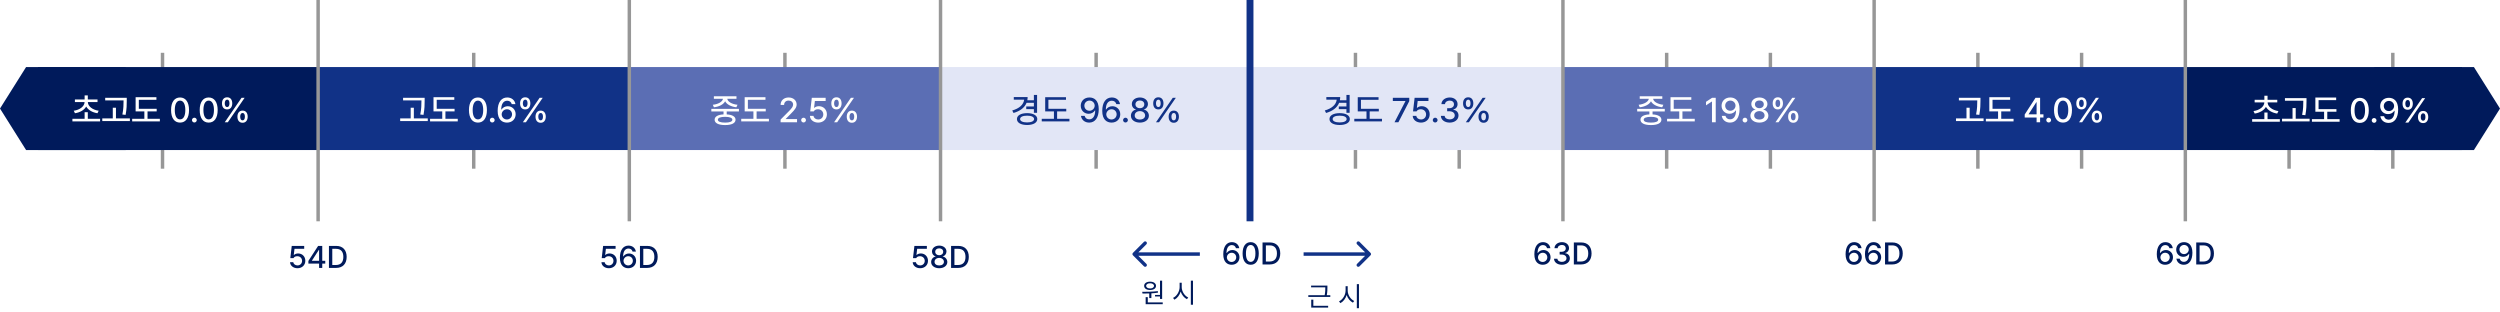
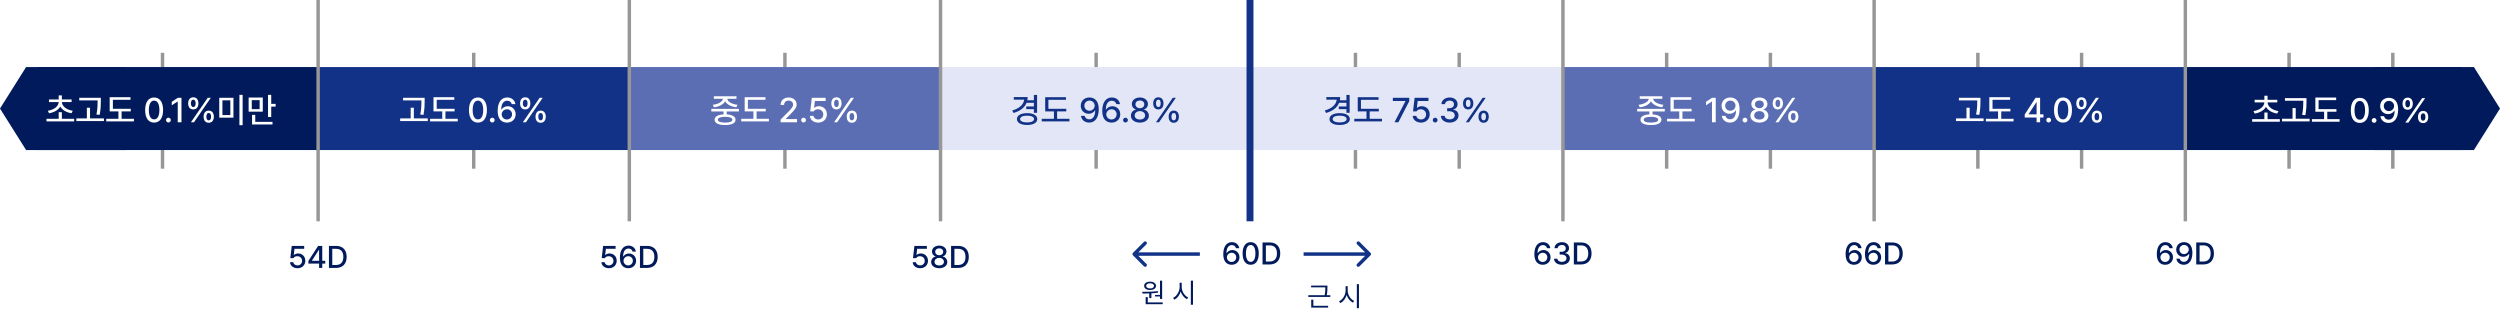
<svg xmlns="http://www.w3.org/2000/svg" width="593" height="74" viewBox="0 0 593 74" fill="none">
  <rect width="593" height="74" fill="#727272" />
-   <path d="M-340 -913C-340 -914.105 -339.105 -915 -338 -915H2975C2976.1 -915 2977 -914.105 2977 -913V1057C2977 1058.1 2976.1 1059 2975 1059H-338C-339.105 1059 -340 1058.1 -340 1057V-913Z" fill="white" />
+   <path d="M-340 -829C-340 -830.105 -339.105 -831 -338 -831H2975C2976.1 -831 2977 -830.105 2977 -829V1141C2977 1142.1 2976.1 1143 2975 1143H-338C-339.105 1143 -340 1142.1 -340 1141V-829Z" fill="white" />
+   <path d="M-338 -830H2975V-832H-338V-830ZM2976 -829V1141H2978V-829H2976ZM2975 1142H-338V1144H2975V1142ZM-339 1141V-829H-341V1141H-339ZM-338 1142C-338.552 1142 -339 1141.55 -339 1141H-341C-341 1142.66 -339.657 1144 -338 1144V1142ZM2976 1141C2976 1141.55 2975.55 1142 2975 1142V1144C2976.66 1144 2978 1142.66 2978 1141H2976ZM2975 -830C2975.55 -830 2976 -829.552 2976 -829H2978C2978 -830.657 2976.66 -832 2975 -832V-830ZM-338 -832C-339.657 -832 -341 -830.657 -341 -829H-339C-339 -829.552 -338.552 -830 -338 -830V-832Z" fill="black" fill-opacity="0.1" />
  <path fill-rule="evenodd" clip-rule="evenodd" d="M111.957 40.013V12.523H112.777V40.013H111.957Z" fill="#979797" />
  <path d="M6.188 15.904H29.816V35.589H6.188L0 25.746L6.188 15.904Z" fill="#001A5B" />
  <path d="M292.134 62.802C293.255 62.809 294.002 62.034 294.002 61.021C294.002 60.023 293.252 59.309 292.322 59.305C291.756 59.309 291.266 59.569 290.981 60.012H290.924C290.924 58.833 291.392 58.134 292.199 58.13C292.726 58.134 293.061 58.44 293.165 58.866H293.951C293.829 58.037 293.162 57.438 292.199 57.438C290.948 57.438 290.162 58.476 290.159 60.293C290.159 62.221 291.169 62.794 292.134 62.802ZM291.017 61.043C291.024 60.462 291.511 59.951 292.149 59.954C292.776 59.951 293.23 60.437 293.23 61.035C293.23 61.645 292.758 62.135 292.127 62.138C291.485 62.135 291.02 61.623 291.017 61.043Z" fill="#001A5B" />
  <path d="M296.662 62.802C297.869 62.802 298.575 61.828 298.579 60.12C298.575 58.422 297.858 57.438 296.662 57.438C295.461 57.438 294.744 58.422 294.744 60.12C294.744 61.828 295.454 62.802 296.662 62.802ZM295.537 60.12C295.537 58.822 295.959 58.112 296.662 58.109C297.36 58.112 297.786 58.822 297.786 60.12C297.786 61.421 297.364 62.117 296.662 62.117C295.955 62.117 295.533 61.421 295.537 60.12Z" fill="#001A5B" />
  <path d="M301.167 62.73C302.756 62.73 303.672 61.742 303.676 60.113C303.672 58.487 302.756 57.511 301.217 57.511H299.473V62.73H301.167ZM300.265 62.038V58.203H301.167C302.306 58.203 302.89 58.884 302.89 60.113C302.89 61.346 302.306 62.034 301.123 62.038H300.265Z" fill="#001A5B" />
  <path d="M275.659 66.581H275.153V69.951H273.973V70.316H275.153V70.906H275.659V66.581ZM270.93 69.221L271 69.631C271.478 69.631 272.025 69.631 272.602 69.608V70.707H273.108V69.583C273.631 69.551 274.166 69.499 274.672 69.419L274.64 69.054C273.419 69.205 271.99 69.214 270.93 69.221ZM271.391 67.805C271.388 68.413 271.958 68.791 272.801 68.791C273.637 68.791 274.207 68.413 274.21 67.805C274.207 67.205 273.637 66.811 272.801 66.811C271.958 66.811 271.388 67.205 271.391 67.805ZM271.75 72.149H275.8V71.726H272.256V70.483H271.75V72.149ZM271.872 67.805C271.866 67.439 272.244 67.189 272.801 67.196C273.343 67.189 273.727 67.439 273.73 67.805C273.727 68.176 273.343 68.416 272.801 68.42C272.244 68.416 271.866 68.176 271.872 67.805Z" fill="#001A5B" />
  <path d="M280.304 68.106V67.068H279.805V68.106C279.798 69.185 279.096 70.275 278.247 70.662L278.568 71.085C279.234 70.749 279.795 70.028 280.057 69.169C280.33 69.98 280.891 70.656 281.541 70.97L281.849 70.573C281.009 70.191 280.301 69.147 280.304 68.106ZM282.47 72.284H282.977V66.574H282.47V72.284Z" fill="#001A5B" />
  <path d="M314.862 67.74H310.991V68.151H314.361V68.183C314.365 68.666 314.365 69.227 314.211 70.015H310.331V70.438H315.547V70.015H314.711C314.862 69.24 314.862 68.663 314.862 68.183V67.74ZM311.023 72.963H315.035V72.54H311.523V71.079H311.023V72.963Z" fill="#001A5B" />
  <path d="M319.674 68.926V67.888H319.174V68.926C319.168 70.006 318.466 71.095 317.617 71.483L317.937 71.906C318.603 71.569 319.164 70.848 319.427 69.99C319.699 70.8 320.26 71.476 320.911 71.79L321.218 71.393C320.378 71.012 319.67 69.967 319.674 68.926ZM321.84 73.104H322.346V67.394H321.84V73.104Z" fill="#001A5B" />
  <path d="M70.563 63.622C71.652 63.622 72.423 62.883 72.423 61.856C72.423 60.85 71.698 60.122 70.714 60.118C70.318 60.122 69.95 60.263 69.734 60.472H69.684L69.857 59.008H72.156V58.331H69.201L68.862 61.236H69.612C69.788 60.915 70.109 60.775 70.527 60.775C71.183 60.782 71.652 61.243 71.652 61.877C71.652 62.497 71.197 62.955 70.563 62.959C70.037 62.955 69.612 62.631 69.568 62.187H68.797C68.833 63.02 69.575 63.622 70.563 63.622Z" fill="#001A5B" />
  <path d="M73.151 62.533H75.689V63.55H76.438V62.533H77.152V61.863H76.438V58.331H75.458L73.151 61.892V62.533ZM73.987 61.863V61.82L75.631 59.275H75.689V61.863H73.987Z" fill="#001A5B" />
  <path d="M79.718 63.55C81.308 63.55 82.224 62.562 82.227 60.933C82.224 59.307 81.308 58.331 79.769 58.331H78.024V63.55H79.718ZM78.817 62.858V59.023H79.718C80.857 59.023 81.441 59.704 81.441 60.933C81.441 62.166 80.857 62.854 79.675 62.858H78.817Z" fill="#001A5B" />
  <path d="M144.424 63.622C145.512 63.622 146.284 62.883 146.284 61.856C146.284 60.85 145.559 60.122 144.576 60.118C144.179 60.122 143.811 60.263 143.595 60.472H143.545L143.718 59.008H146.017V58.331H143.062L142.723 61.236H143.472C143.649 60.915 143.969 60.775 144.388 60.775C145.044 60.782 145.512 61.243 145.512 61.877C145.512 62.497 145.058 62.955 144.424 62.959C143.897 62.955 143.472 62.631 143.429 62.187H142.658C142.694 63.02 143.436 63.622 144.424 63.622Z" fill="#001A5B" />
  <path d="M149.016 63.622C150.137 63.629 150.883 62.854 150.883 61.841C150.883 60.843 150.133 60.129 149.203 60.126C148.637 60.129 148.148 60.389 147.862 60.832H147.805C147.805 59.654 148.273 58.954 149.081 58.95C149.607 58.954 149.942 59.261 150.046 59.686H150.832C150.71 58.857 150.043 58.258 149.081 58.258C147.83 58.258 147.044 59.297 147.04 61.113C147.04 63.041 148.05 63.615 149.016 63.622ZM147.898 61.863C147.906 61.283 148.392 60.771 149.03 60.774C149.658 60.771 150.112 61.257 150.112 61.856C150.112 62.465 149.639 62.955 149.009 62.959C148.367 62.955 147.902 62.443 147.898 61.863Z" fill="#001A5B" />
  <path d="M153.493 63.55C155.082 63.55 155.997 62.562 156.001 60.933C155.997 59.307 155.082 58.331 153.543 58.331H151.798V63.55H153.493ZM152.591 62.858V59.023H153.493C154.631 59.023 155.215 59.704 155.215 60.933C155.215 62.166 154.631 62.854 153.449 62.858H152.591Z" fill="#001A5B" />
  <path d="M218.259 63.622C219.348 63.622 220.119 62.883 220.119 61.856C220.119 60.85 219.394 60.122 218.411 60.118C218.014 60.122 217.647 60.263 217.43 60.472H217.38L217.553 59.008H219.852V58.331H216.897L216.558 61.236H217.308C217.484 60.915 217.805 60.775 218.223 60.775C218.879 60.782 219.348 61.243 219.348 61.877C219.348 62.497 218.893 62.955 218.259 62.959C217.733 62.955 217.308 62.631 217.264 62.187H216.493C216.529 63.02 217.272 63.622 218.259 63.622Z" fill="#001A5B" />
  <path d="M222.786 63.622C223.904 63.622 224.7 63.009 224.704 62.158C224.7 61.488 224.217 60.94 223.608 60.846V60.818C224.134 60.695 224.499 60.219 224.502 59.65C224.499 58.846 223.77 58.258 222.786 58.258C221.788 58.258 221.064 58.846 221.064 59.65C221.064 60.219 221.42 60.695 221.958 60.818V60.846C221.341 60.94 220.862 61.488 220.869 62.158C220.862 63.009 221.651 63.622 222.786 63.622ZM221.676 62.101C221.666 61.564 222.137 61.171 222.786 61.171C223.428 61.171 223.897 61.564 223.897 62.101C223.897 62.613 223.464 62.966 222.786 62.966C222.098 62.966 221.666 62.613 221.676 62.101ZM221.835 59.722C221.839 59.235 222.214 58.904 222.786 58.907C223.345 58.904 223.727 59.235 223.724 59.722C223.727 60.212 223.331 60.547 222.786 60.544C222.227 60.547 221.839 60.209 221.835 59.722Z" fill="#001A5B" />
  <path d="M227.292 63.55C228.882 63.55 229.797 62.562 229.8 60.933C229.797 59.307 228.882 58.331 227.342 58.331H225.598V63.55H227.292ZM226.391 62.858V59.023H227.292C228.431 59.023 229.015 59.704 229.015 60.933C229.015 62.166 228.431 62.854 227.249 62.858H226.391Z" fill="#001A5B" />
  <path d="M365.926 62.802C367.047 62.809 367.794 62.034 367.794 61.021C367.794 60.023 367.044 59.309 366.114 59.305C365.548 59.309 365.058 59.569 364.773 60.012H364.716C364.716 58.833 365.184 58.134 365.992 58.13C366.518 58.134 366.853 58.44 366.957 58.866H367.743C367.621 58.037 366.954 57.438 365.992 57.438C364.741 57.438 363.955 58.476 363.951 60.293C363.951 62.221 364.961 62.794 365.926 62.802ZM364.809 61.043C364.816 60.462 365.303 59.951 365.941 59.954C366.568 59.951 367.022 60.437 367.022 61.035C367.022 61.645 366.55 62.135 365.92 62.138C365.277 62.135 364.813 61.623 364.809 61.043Z" fill="#001A5B" />
  <path d="M370.49 62.802C371.571 62.802 372.374 62.164 372.371 61.295C372.374 60.635 371.96 60.156 371.247 60.055V60.019C371.809 59.879 372.177 59.453 372.169 58.858C372.177 58.087 371.531 57.438 370.504 57.438C369.531 57.438 368.745 58.015 368.724 58.866H369.487C369.505 58.394 369.975 58.102 370.497 58.102C371.048 58.102 371.405 58.426 371.405 58.902C371.405 59.403 370.991 59.734 370.396 59.731H369.949V60.38H370.396C371.142 60.383 371.571 60.751 371.571 61.266C371.571 61.774 371.113 62.117 370.482 62.117C369.898 62.117 369.445 61.825 369.415 61.367H368.608C368.641 62.221 369.409 62.802 370.49 62.802Z" fill="#001A5B" />
  <path d="M375.01 62.73C376.599 62.73 377.515 61.742 377.518 60.113C377.515 58.487 376.599 57.511 375.06 57.511H373.315V62.73H375.01ZM374.108 62.038V58.203H375.01C376.148 58.203 376.732 58.884 376.732 60.113C376.732 61.346 376.148 62.034 374.966 62.038H374.108Z" fill="#001A5B" />
  <path d="M439.748 62.802C440.869 62.809 441.615 62.034 441.615 61.021C441.615 60.023 440.865 59.309 439.935 59.305C439.369 59.309 438.879 59.569 438.595 60.012H438.536C438.536 58.833 439.005 58.134 439.813 58.13C440.339 58.134 440.674 58.44 440.779 58.866H441.564C441.441 58.037 440.775 57.438 439.813 57.438C438.562 57.438 437.776 58.476 437.773 60.293C437.773 62.221 438.782 62.794 439.748 62.802ZM438.631 61.043C438.637 60.462 439.124 59.951 439.762 59.954C440.389 59.951 440.844 60.437 440.844 61.035C440.844 61.645 440.371 62.135 439.74 62.138C439.099 62.135 438.634 61.623 438.631 61.043Z" fill="#001A5B" />
  <path d="M444.346 62.802C445.468 62.809 446.214 62.034 446.214 61.021C446.214 60.023 445.464 59.309 444.534 59.305C443.968 59.309 443.478 59.569 443.193 60.012H443.136C443.136 58.833 443.604 58.134 444.411 58.13C444.938 58.134 445.273 58.44 445.377 58.866H446.163C446.041 58.037 445.374 57.438 444.411 57.438C443.16 57.438 442.375 58.476 442.371 60.293C442.371 62.221 443.381 62.794 444.346 62.802ZM443.229 61.043C443.237 60.462 443.723 59.951 444.361 59.954C444.989 59.951 445.442 60.437 445.442 61.035C445.442 61.645 444.971 62.135 444.34 62.138C443.698 62.135 443.233 61.623 443.229 61.043Z" fill="#001A5B" />
  <path d="M448.823 62.73C450.413 62.73 451.329 61.742 451.332 60.113C451.329 58.487 450.413 57.511 448.874 57.511H447.129V62.73H448.823ZM447.923 62.038V58.203H448.823C449.962 58.203 450.546 58.884 450.546 60.113C450.546 61.346 449.962 62.034 448.78 62.038H447.923Z" fill="#001A5B" />
  <path d="M513.565 62.802C514.686 62.809 515.432 62.034 515.432 61.021C515.432 60.023 514.682 59.309 513.752 59.305C513.186 59.309 512.697 59.569 512.412 60.012H512.354C512.354 58.833 512.823 58.134 513.63 58.13C514.157 58.134 514.491 58.44 514.596 58.866H515.382C515.259 58.037 514.592 57.438 513.63 57.438C512.379 57.438 511.593 58.477 511.59 60.293C511.59 62.221 512.599 62.794 513.565 62.802ZM512.448 61.043C512.455 60.462 512.942 59.951 513.579 59.954C514.206 59.951 514.661 60.437 514.661 61.036C514.661 61.645 514.188 62.135 513.558 62.139C512.916 62.135 512.451 61.623 512.448 61.043Z" fill="#001A5B" />
  <path d="M518.07 57.438C516.935 57.431 516.196 58.21 516.196 59.205C516.196 60.203 516.946 60.92 517.883 60.92C518.445 60.92 518.936 60.654 519.217 60.214H519.282C519.274 61.407 518.802 62.106 517.998 62.11C517.473 62.106 517.133 61.8 517.026 61.36H516.24C516.365 62.207 517.036 62.802 517.998 62.802C519.249 62.802 520.038 61.764 520.038 59.933C520.035 58.022 519.029 57.446 518.07 57.438ZM516.967 59.19C516.964 58.592 517.44 58.102 518.07 58.102C518.709 58.102 519.174 58.617 519.174 59.183C519.174 59.76 518.687 60.275 518.056 60.272C517.422 60.275 516.971 59.796 516.967 59.19Z" fill="#001A5B" />
  <path d="M522.64 62.73C524.23 62.73 525.146 61.742 525.149 60.113C525.146 58.487 524.23 57.511 522.691 57.511H520.947V62.73H522.64ZM521.74 62.038V58.203H522.64C523.78 58.203 524.364 58.884 524.364 60.113C524.364 61.346 523.78 62.034 522.598 62.038H521.74Z" fill="#001A5B" />
  <path fill-rule="evenodd" clip-rule="evenodd" d="M38.139 40.013V12.523H38.959V40.013H38.139Z" fill="#979797" />
  <path fill-rule="evenodd" clip-rule="evenodd" d="M185.774 40.013V12.523H186.594V40.013H185.774Z" fill="#979797" />
  <path fill-rule="evenodd" clip-rule="evenodd" d="M259.591 40.013V12.523H260.411V40.013H259.591Z" fill="#979797" />
  <path fill-rule="evenodd" clip-rule="evenodd" d="M321.106 40.013V12.523H321.926V40.013H321.106Z" fill="#979797" />
  <path fill-rule="evenodd" clip-rule="evenodd" d="M345.712 40.013V12.523H346.532V40.013H345.712Z" fill="#979797" />
  <path fill-rule="evenodd" clip-rule="evenodd" d="M394.923 40.013V12.523H395.744V40.013H394.923Z" fill="#979797" />
  <path fill-rule="evenodd" clip-rule="evenodd" d="M419.529 40.013V12.523H420.349V40.013H419.529Z" fill="#979797" />
  <path fill-rule="evenodd" clip-rule="evenodd" d="M468.741 40.013V12.523H469.561V40.013H468.741Z" fill="#979797" />
  <path fill-rule="evenodd" clip-rule="evenodd" d="M493.346 40.013V12.523H494.167V40.013H493.346Z" fill="#979797" />
  <path fill-rule="evenodd" clip-rule="evenodd" d="M542.558 40.013V12.523H543.378V40.013H542.558Z" fill="#979797" />
  <path fill-rule="evenodd" clip-rule="evenodd" d="M567.164 40.013V12.523H567.984V40.013H567.164Z" fill="#979797" />
  <path d="M296.91 15.904H223.093V35.589H296.91V15.904Z" fill="#E2E6F6" />
  <path d="M223.093 15.904H149.275V35.589H223.093V15.904Z" fill="#5B6EB4" />
  <path d="M149.275 15.904H75.458V35.589H149.275V15.904Z" fill="#113287" />
  <path d="M75.458 15.904H9.022V35.589H75.458V15.904Z" fill="#001A5B" />
  <path fill-rule="evenodd" clip-rule="evenodd" d="M148.865 52.492V3.58518e-08L149.685 0V52.492H148.865Z" fill="#979797" />
  <path fill-rule="evenodd" clip-rule="evenodd" d="M222.683 52.492V3.58518e-08L223.503 0V52.492H222.683Z" fill="#979797" />
  <path fill-rule="evenodd" clip-rule="evenodd" d="M75.048 52.492V3.58518e-08L75.868 0V52.492H75.048Z" fill="#979797" />
  <path d="M518.362 15.904H444.545V35.589H518.362V15.904Z" fill="#113287" />
  <path d="M444.545 15.904H370.728V35.589H444.545V15.904Z" fill="#5B6EB4" />
  <path d="M370.728 15.904H296.91V35.589H370.728V15.904Z" fill="#E2E6F6" />
  <path fill-rule="evenodd" clip-rule="evenodd" d="M295.68 52.492V7.17035e-08L297.32 0V52.492H295.68Z" fill="#113287" />
  <path fill-rule="evenodd" clip-rule="evenodd" d="M271.343 63.169L268.733 60.559C268.573 60.399 268.573 60.139 268.733 59.979L271.343 57.369C271.504 57.209 271.763 57.209 271.924 57.369C272.084 57.529 272.084 57.789 271.924 57.949L270.014 59.859H284.607V60.679H270.014L271.924 62.589C272.084 62.749 272.084 63.009 271.924 63.169C271.763 63.329 271.504 63.329 271.343 63.169Z" fill="#113287" />
  <path fill-rule="evenodd" clip-rule="evenodd" d="M322.477 57.369L325.087 59.979C325.247 60.139 325.247 60.399 325.087 60.559L322.477 63.169C322.316 63.329 322.057 63.329 321.896 63.169C321.736 63.009 321.736 62.749 321.896 62.589L323.807 60.679H309.213V59.859H323.807L321.896 57.949C321.736 57.789 321.736 57.529 321.896 57.369C322.057 57.209 322.316 57.209 322.477 57.369Z" fill="#113287" />
  <path d="M586.812 15.904H563.184V35.589H586.812L593 25.746L586.812 15.904Z" fill="#001A5B" />
  <path d="M518.363 15.904H583.978V35.589H518.363V15.904Z" fill="#001A5B" />
  <path fill-rule="evenodd" clip-rule="evenodd" d="M370.317 52.492V3.58518e-08L371.138 0V52.492H370.317Z" fill="#979797" />
  <path fill-rule="evenodd" clip-rule="evenodd" d="M444.135 52.492V3.58518e-08L444.955 0V52.492H444.135Z" fill="#979797" />
  <path fill-rule="evenodd" clip-rule="evenodd" d="M517.952 52.492V3.58518e-08L518.772 0V52.492H517.952Z" fill="#979797" />
  <path d="M245.996 22.512V26.757H245.236V25.884H243.425V25.259H245.236V24.386H243.501C243.037 25.54 241.96 26.353 240.406 26.797L240.101 26.205C241.799 25.72 242.793 24.807 242.929 23.649H240.47V23.025H243.754C243.754 23.289 243.726 23.545 243.678 23.786H245.236V22.512H245.996ZM241.215 28.239C241.215 27.37 242.16 26.841 243.634 26.837C245.087 26.841 246.041 27.37 246.045 28.239C246.041 29.112 245.087 29.649 243.634 29.649C242.16 29.649 241.215 29.112 241.215 28.239ZM241.968 28.239C241.968 28.744 242.608 29.036 243.634 29.04C244.639 29.036 245.28 28.744 245.284 28.239C245.28 27.727 244.639 27.434 243.634 27.438C242.608 27.434 241.968 27.727 241.968 28.239ZM252.917 25.812V26.421H250.746V28.175H253.67V28.8H247.102V28.175H249.993V26.421H247.919V23.057H252.853V23.674H248.68V25.812H252.917ZM258.436 23.121C259.501 23.129 260.618 23.77 260.622 25.892C260.622 27.927 259.745 29.08 258.355 29.08C257.286 29.08 256.541 28.419 256.401 27.478H257.274C257.394 27.967 257.771 28.307 258.355 28.311C259.249 28.307 259.773 27.53 259.781 26.205H259.709C259.397 26.693 258.852 26.99 258.227 26.99C257.186 26.99 256.353 26.193 256.353 25.083C256.353 23.978 257.174 23.113 258.436 23.121ZM257.21 25.067C257.214 25.74 257.715 26.273 258.42 26.269C259.12 26.273 259.661 25.7 259.661 25.059C259.661 24.43 259.144 23.858 258.436 23.858C257.735 23.858 257.206 24.402 257.21 25.067ZM263.65 29.08C262.577 29.072 261.455 28.435 261.455 26.293C261.459 24.274 262.332 23.121 263.722 23.121C264.791 23.121 265.532 23.786 265.668 24.707H264.795C264.679 24.234 264.307 23.894 263.722 23.89C262.825 23.894 262.304 24.671 262.304 25.98H262.368C262.685 25.488 263.229 25.199 263.858 25.195C264.891 25.199 265.724 25.992 265.724 27.102C265.724 28.227 264.895 29.088 263.65 29.08ZM262.408 27.126C262.412 27.77 262.929 28.339 263.642 28.343C264.343 28.339 264.867 27.794 264.867 27.118C264.867 26.453 264.363 25.912 263.666 25.916C262.957 25.912 262.416 26.481 262.408 27.126ZM266.966 29.056C266.654 29.052 266.393 28.8 266.397 28.487C266.393 28.175 266.654 27.919 266.966 27.919C267.274 27.919 267.531 28.175 267.535 28.487C267.531 28.8 267.274 29.052 266.966 29.056ZM270.386 29.08C269.125 29.08 268.247 28.399 268.255 27.454C268.247 26.709 268.78 26.101 269.465 25.996V25.964C268.868 25.828 268.472 25.299 268.472 24.667C268.472 23.774 269.277 23.121 270.386 23.121C271.479 23.121 272.288 23.774 272.292 24.667C272.288 25.299 271.884 25.828 271.299 25.964V25.996C271.976 26.101 272.513 26.709 272.517 27.454C272.513 28.399 271.628 29.08 270.386 29.08ZM269.153 27.39C269.141 27.959 269.621 28.351 270.386 28.351C271.139 28.351 271.62 27.959 271.62 27.39C271.62 26.793 271.099 26.357 270.386 26.357C269.665 26.357 269.141 26.793 269.153 27.39ZM269.329 24.747C269.333 25.288 269.765 25.664 270.386 25.66C270.991 25.664 271.431 25.291 271.427 24.747C271.431 24.206 271.007 23.838 270.386 23.842C269.749 23.838 269.333 24.206 269.329 24.747ZM274.759 25.956C273.966 25.964 273.534 25.376 273.542 24.515C273.534 23.666 273.986 23.077 274.759 23.081C275.556 23.077 275.973 23.666 275.977 24.515C275.973 25.38 275.54 25.964 274.759 25.956ZM274.199 29L278.179 23.201H278.908L274.928 29H274.199ZM274.199 24.515C274.203 25.047 274.387 25.392 274.759 25.396C275.136 25.392 275.312 25.047 275.312 24.515C275.312 23.994 275.148 23.637 274.759 23.642C274.387 23.649 274.203 23.998 274.199 24.515ZM277.202 27.678C277.198 26.821 277.647 26.233 278.42 26.237C279.213 26.233 279.633 26.821 279.637 27.678C279.633 28.535 279.201 29.12 278.42 29.12C277.631 29.12 277.198 28.531 277.202 27.678ZM277.859 27.678C277.863 28.203 278.047 28.552 278.42 28.552C278.796 28.552 278.972 28.203 278.972 27.678C278.972 27.15 278.808 26.797 278.42 26.797C278.051 26.805 277.863 27.154 277.859 27.678Z" fill="#113287" />
  <path d="M175.275 25.828V26.445H172.375V27.134C173.689 27.206 174.47 27.646 174.474 28.399C174.47 29.212 173.541 29.669 171.999 29.665C170.437 29.669 169.508 29.212 169.508 28.399C169.508 27.646 170.289 27.202 171.622 27.134V26.445H168.731V25.828H175.275ZM169.075 24.851C170.365 24.719 171.382 24.134 171.486 23.441H169.331V22.832H174.69V23.441H172.511C172.615 24.138 173.625 24.719 174.938 24.851L174.666 25.452C173.42 25.308 172.391 24.783 172.003 24.022C171.606 24.783 170.585 25.308 169.339 25.452L169.075 24.851ZM170.277 28.399C170.273 28.836 170.901 29.088 171.999 29.08C173.08 29.088 173.713 28.836 173.713 28.399C173.713 27.955 173.08 27.714 171.999 27.71C170.901 27.714 170.273 27.955 170.277 28.399ZM181.634 25.812V26.421H179.464V28.175H182.387V28.8H175.819V28.175H178.711V26.421H176.636V23.057H181.57V23.674H177.397V25.812H181.634ZM185.159 29V28.359L187.169 26.333C187.806 25.672 188.122 25.303 188.122 24.795C188.122 24.222 187.658 23.858 187.049 23.858C186.404 23.858 185.996 24.266 185.992 24.883H185.159C185.151 23.822 185.96 23.121 187.065 23.121C188.182 23.121 188.955 23.83 188.963 24.771C188.955 25.42 188.651 25.936 187.562 27.006L186.384 28.199V28.247H189.059V29H185.159ZM190.605 29.056C190.293 29.052 190.033 28.8 190.037 28.487C190.033 28.175 190.293 27.919 190.605 27.919C190.914 27.919 191.17 28.175 191.174 28.487C191.17 28.8 190.914 29.052 190.605 29.056ZM194.073 29.08C192.976 29.08 192.151 28.411 192.111 27.486H192.968C193.016 27.979 193.489 28.339 194.073 28.343C194.778 28.339 195.283 27.831 195.283 27.142C195.283 26.437 194.762 25.924 194.033 25.916C193.569 25.916 193.212 26.073 193.016 26.429H192.183L192.56 23.201H195.844V23.954H193.288L193.096 25.58H193.152C193.393 25.348 193.801 25.191 194.242 25.187C195.335 25.191 196.14 26 196.14 27.118C196.14 28.259 195.283 29.08 194.073 29.08ZM198.407 25.956C197.614 25.964 197.181 25.376 197.189 24.515C197.181 23.666 197.634 23.077 198.407 23.081C199.204 23.077 199.62 23.666 199.624 24.515C199.62 25.38 199.188 25.964 198.407 25.956ZM197.846 29L201.827 23.201H202.556L198.575 29H197.846ZM197.846 24.515C197.85 25.047 198.034 25.392 198.407 25.396C198.783 25.392 198.959 25.047 198.959 24.515C198.959 23.994 198.795 23.637 198.407 23.642C198.034 23.649 197.85 23.998 197.846 24.515ZM200.85 27.678C200.846 26.821 201.294 26.233 202.067 26.237C202.86 26.233 203.281 26.821 203.285 27.678C203.281 28.535 202.848 29.12 202.067 29.12C201.278 29.12 200.846 28.531 200.85 27.678ZM201.506 27.678C201.51 28.203 201.695 28.552 202.067 28.552C202.444 28.552 202.62 28.203 202.62 27.678C202.62 27.15 202.456 26.797 202.067 26.797C201.699 26.805 201.51 27.154 201.506 27.678Z" fill="white" />
  <path d="M100.728 23.193V23.898C100.724 24.783 100.724 25.776 100.456 27.246L99.687 27.166C99.963 25.776 99.963 24.759 99.967 23.898V23.81H95.61V23.193H100.728ZM94.921 28.712V28.079H97.412V25.548H98.165V28.079H101.465V28.712H94.921ZM107.825 25.812V26.421H105.654V28.175H108.578V28.8H102.01V28.175H104.901V26.421H102.827V23.057H107.761V23.674H103.588V25.812H107.825ZM113.368 29.08C112.026 29.08 111.237 27.999 111.237 26.101C111.237 24.214 112.034 23.121 113.368 23.121C114.697 23.121 115.494 24.214 115.498 26.101C115.494 27.999 114.709 29.08 113.368 29.08ZM112.118 26.101C112.114 27.546 112.583 28.319 113.368 28.319C114.149 28.319 114.617 27.546 114.617 26.101C114.617 24.659 114.145 23.87 113.368 23.866C112.587 23.87 112.118 24.659 112.118 26.101ZM116.764 29.056C116.451 29.052 116.191 28.8 116.195 28.487C116.191 28.175 116.451 27.919 116.764 27.919C117.072 27.919 117.328 28.175 117.332 28.487C117.328 28.8 117.072 29.052 116.764 29.056ZM120.24 29.08C119.167 29.072 118.045 28.435 118.045 26.293C118.049 24.274 118.922 23.121 120.312 23.121C121.381 23.121 122.122 23.786 122.258 24.707H121.385C121.269 24.234 120.897 23.894 120.312 23.89C119.415 23.894 118.894 24.671 118.894 25.98H118.958C119.275 25.488 119.819 25.199 120.448 25.195C121.481 25.199 122.315 25.992 122.315 27.102C122.315 28.227 121.486 29.088 120.24 29.08ZM118.998 27.126C119.002 27.77 119.519 28.339 120.232 28.343C120.933 28.339 121.457 27.794 121.457 27.118C121.457 26.453 120.953 25.912 120.256 25.916C119.547 25.912 119.006 26.481 118.998 27.126ZM124.581 25.956C123.788 25.964 123.356 25.376 123.364 24.515C123.356 23.666 123.808 23.077 124.581 23.081C125.378 23.077 125.795 23.666 125.799 24.515C125.795 25.38 125.362 25.964 124.581 25.956ZM124.021 29L128.001 23.201H128.73L124.749 29H124.021ZM124.021 24.515C124.025 25.047 124.209 25.392 124.581 25.396C124.958 25.392 125.134 25.047 125.134 24.515C125.134 23.994 124.97 23.637 124.581 23.642C124.209 23.649 124.025 23.998 124.021 24.515ZM127.024 27.678C127.02 26.821 127.469 26.233 128.242 26.237C129.035 26.233 129.455 26.821 129.459 27.678C129.455 28.535 129.023 29.12 128.242 29.12C127.453 29.12 127.02 28.531 127.024 27.678ZM127.681 27.678C127.685 28.203 127.869 28.552 128.242 28.552C128.618 28.552 128.794 28.203 128.794 27.678C128.794 27.15 128.63 26.797 128.242 26.797C127.873 26.805 127.685 27.154 127.681 27.678Z" fill="white" />
-   <path d="M23.742 28.175V28.8H17.174V28.175H20.073V26.613H20.826V28.175H23.742ZM17.494 26.269C18.968 26.052 20.029 25.219 20.065 24.21H17.767V23.593H20.073V22.632H20.826V23.593H23.133V24.21H20.834C20.87 25.219 21.931 26.052 23.405 26.269L23.117 26.861C21.916 26.673 20.914 26.105 20.446 25.267C19.981 26.105 18.984 26.673 17.782 26.861L17.494 26.269ZM30.069 23.193V23.898C30.065 24.783 30.065 25.776 29.797 27.246L29.028 27.166C29.305 25.776 29.305 24.759 29.308 23.898V23.81H24.951V23.193H30.069ZM24.262 28.712V28.079H26.753V25.548H27.506V28.079H30.806V28.712H24.262ZM37.166 25.812V26.421H34.995V28.175H37.919V28.8H31.351V28.175H34.242V26.421H32.168V23.057H37.102V23.674H32.929V25.812H37.166ZM42.709 29.08C41.367 29.08 40.578 27.999 40.578 26.101C40.578 24.214 41.375 23.121 42.709 23.121C44.038 23.121 44.835 24.214 44.839 26.101C44.835 27.999 44.05 29.08 42.709 29.08ZM41.459 26.101C41.455 27.546 41.924 28.319 42.709 28.319C43.49 28.319 43.958 27.546 43.958 26.101C43.958 24.659 43.486 23.87 42.709 23.866C41.928 23.87 41.459 24.659 41.459 26.101ZM46.105 29.056C45.792 29.052 45.532 28.8 45.536 28.487C45.532 28.175 45.792 27.919 46.105 27.919C46.413 27.919 46.669 28.175 46.673 28.487C46.669 28.8 46.413 29.052 46.105 29.056ZM49.501 29.08C48.159 29.08 47.37 27.999 47.37 26.101C47.37 24.214 48.167 23.121 49.501 23.121C50.831 23.121 51.627 24.214 51.632 26.101C51.627 27.999 50.843 29.08 49.501 29.08ZM48.251 26.101C48.247 27.546 48.716 28.319 49.501 28.319C50.282 28.319 50.75 27.546 50.75 26.101C50.75 24.659 50.278 23.87 49.501 23.866C48.72 23.87 48.251 24.659 48.251 26.101ZM53.874 25.956C53.081 25.964 52.649 25.376 52.657 24.515C52.649 23.666 53.101 23.077 53.874 23.081C54.671 23.077 55.088 23.666 55.092 24.515C55.088 25.38 54.655 25.964 53.874 25.956ZM53.313 29L57.294 23.201H58.023L54.042 29H53.313ZM53.313 24.515C53.318 25.047 53.502 25.392 53.874 25.396C54.251 25.392 54.427 25.047 54.427 24.515C54.427 23.994 54.263 23.637 53.874 23.642C53.502 23.649 53.318 23.998 53.313 24.515ZM56.317 27.678C56.313 26.821 56.762 26.233 57.535 26.237C58.328 26.233 58.748 26.821 58.752 27.678C58.748 28.535 58.316 29.12 57.535 29.12C56.746 29.12 56.313 28.531 56.317 27.678ZM56.974 27.678C56.978 28.203 57.162 28.552 57.535 28.552C57.911 28.552 58.087 28.203 58.087 27.678C58.087 27.15 57.923 26.797 57.535 26.797C57.166 26.805 56.978 27.154 56.974 27.678Z" fill="white" />
+   <path d="M17.59 28.175V28.8H11.022V28.175H13.922V26.613H14.675V28.175H17.59ZM11.343 26.269C12.816 26.052 13.878 25.219 13.914 24.21H11.615V23.593H13.922V22.632H14.675V23.593H16.982V24.21H14.683C14.719 25.219 15.78 26.052 17.254 26.269L16.965 26.861C15.764 26.673 14.763 26.105 14.294 25.267C13.83 26.105 12.832 26.673 11.631 26.861L11.343 26.269ZM23.918 23.193V23.898C23.914 24.783 23.914 25.776 23.646 27.246L22.877 27.166C23.153 25.776 23.153 24.759 23.157 23.898V23.81H18.8V23.193H23.918ZM18.111 28.712V28.079H20.602V25.548H21.355V28.079H24.655V28.712H18.111ZM31.015 25.812V26.421H28.844V28.175H31.767V28.8H25.2V28.175H28.091V26.421H26.017V23.057H30.951V23.674H26.777V25.812H31.015ZM36.557 29.08C35.216 29.08 34.427 27.999 34.427 26.101C34.427 24.214 35.224 23.121 36.557 23.121C37.887 23.121 38.684 24.214 38.688 26.101C38.684 27.999 37.899 29.08 36.557 29.08ZM35.308 26.101C35.304 27.546 35.772 28.319 36.557 28.319C37.338 28.319 37.807 27.546 37.807 26.101C37.807 24.659 37.334 23.87 36.557 23.866C35.776 23.87 35.308 24.659 35.308 26.101ZM39.953 29.056C39.641 29.052 39.381 28.8 39.385 28.487C39.381 28.175 39.641 27.919 39.953 27.919C40.262 27.919 40.518 28.175 40.522 28.487C40.518 28.8 40.262 29.052 39.953 29.056ZM43.045 23.201V29H42.156V24.082H42.124L40.738 24.987V24.146L42.18 23.201H43.045ZM45.849 25.956C45.056 25.964 44.623 25.376 44.631 24.515C44.623 23.666 45.076 23.077 45.849 23.081C46.645 23.077 47.062 23.666 47.066 24.515C47.062 25.38 46.629 25.964 45.849 25.956ZM45.288 29L49.269 23.201H49.998L46.017 29H45.288ZM45.288 24.515C45.292 25.047 45.476 25.392 45.849 25.396C46.225 25.392 46.401 25.047 46.401 24.515C46.401 23.994 46.237 23.637 45.849 23.642C45.476 23.649 45.292 23.998 45.288 24.515ZM48.291 27.678C48.288 26.821 48.736 26.233 49.509 26.237C50.302 26.233 50.722 26.821 50.726 27.678C50.722 28.535 50.29 29.12 49.509 29.12C48.72 29.12 48.288 28.531 48.291 27.678ZM48.948 27.678C48.952 28.203 49.136 28.552 49.509 28.552C49.885 28.552 50.062 28.203 50.062 27.678C50.062 27.15 49.897 26.797 49.509 26.797C49.141 26.805 48.952 27.154 48.948 27.678ZM55.372 23.193V27.911H52.008V23.193H55.372ZM52.761 27.294H54.635V23.794H52.761V27.294ZM56.79 29.697V22.504H57.551V29.697H56.79ZM62.333 23.137V26.485H58.976V23.137H62.333ZM59.721 25.884H61.588V23.754H59.721V25.884ZM59.785 29.529V27.254H60.546V28.912H64.639V29.529H59.785ZM63.574 27.759V22.496H64.335V24.643H65.376V25.284H64.335V27.759H63.574Z" fill="white" />
  <path d="M469.767 23.193V23.898C469.763 24.783 469.763 25.776 469.495 27.246L468.726 27.166C469.003 25.776 469.003 24.759 469.007 23.898V23.81H464.649V23.193H469.767ZM463.96 28.712V28.079H466.451V25.548H467.204V28.079H470.504V28.712H463.96ZM476.864 25.812V26.421H474.693V28.175H477.617V28.8H471.049V28.175H473.941V26.421H471.866V23.057H476.8V23.674H472.627V25.812H476.864ZM480.26 27.871V27.158L482.823 23.201H483.913V27.126H484.706V27.871H483.913V29H483.08V27.871H480.26ZM481.189 27.126H483.08V24.25H483.016L481.189 27.078V27.126ZM485.947 29.056C485.635 29.052 485.374 28.8 485.378 28.487C485.374 28.175 485.635 27.919 485.947 27.919C486.255 27.919 486.512 28.175 486.516 28.487C486.512 28.8 486.255 29.052 485.947 29.056ZM489.343 29.08C488.002 29.08 487.213 27.999 487.213 26.101C487.213 24.214 488.01 23.121 489.343 23.121C490.673 23.121 491.47 24.214 491.474 26.101C491.47 27.999 490.685 29.08 489.343 29.08ZM488.094 26.101C488.09 27.546 488.558 28.319 489.343 28.319C490.124 28.319 490.593 27.546 490.593 26.101C490.593 24.659 490.12 23.87 489.343 23.866C488.562 23.87 488.094 24.659 488.094 26.101ZM493.716 25.956C492.924 25.964 492.491 25.376 492.499 24.515C492.491 23.666 492.944 23.077 493.716 23.081C494.513 23.077 494.93 23.666 494.934 24.515C494.93 25.38 494.497 25.964 493.716 25.956ZM493.156 29L497.137 23.201H497.865L493.885 29H493.156ZM493.156 24.515C493.16 25.047 493.344 25.392 493.716 25.396C494.093 25.392 494.269 25.047 494.269 24.515C494.269 23.994 494.105 23.637 493.716 23.642C493.344 23.649 493.16 23.998 493.156 24.515ZM496.159 27.678C496.155 26.821 496.604 26.233 497.377 26.237C498.17 26.233 498.59 26.821 498.594 27.678C498.59 28.535 498.158 29.12 497.377 29.12C496.588 29.12 496.155 28.531 496.159 27.678ZM496.816 27.678C496.82 28.203 497.004 28.552 497.377 28.552C497.753 28.552 497.93 28.203 497.93 27.678C497.93 27.15 497.765 26.797 497.377 26.797C497.008 26.805 496.82 27.154 496.816 27.678Z" fill="white" />
  <path d="M394.885 25.828V26.445H391.985V27.134C393.299 27.206 394.08 27.646 394.084 28.399C394.08 29.212 393.151 29.669 391.609 29.665C390.047 29.669 389.118 29.212 389.118 28.399C389.118 27.646 389.899 27.202 391.232 27.134V26.445H388.341V25.828H394.885ZM388.685 24.851C389.975 24.719 390.992 24.134 391.096 23.441H388.942V22.832H394.3V23.441H392.121C392.226 24.138 393.235 24.719 394.548 24.851L394.276 25.452C393.031 25.308 392.001 24.783 391.613 24.022C391.216 24.783 390.195 25.308 388.95 25.452L388.685 24.851ZM389.887 28.399C389.883 28.836 390.511 29.088 391.609 29.08C392.69 29.088 393.323 28.836 393.323 28.399C393.323 27.955 392.69 27.714 391.609 27.71C390.511 27.714 389.883 27.955 389.887 28.399ZM401.244 25.812V26.421H399.074V28.175H401.997V28.8H395.429V28.175H398.321V26.421H396.246V23.057H401.18V23.674H397.007V25.812H401.244ZM406.971 23.201V29H406.082V24.082H406.05L404.665 24.987V24.146L406.106 23.201H406.971ZM410.44 23.121C411.505 23.129 412.622 23.77 412.626 25.892C412.626 27.927 411.749 29.08 410.36 29.08C409.29 29.08 408.545 28.419 408.405 27.478H409.278C409.398 27.967 409.775 28.307 410.36 28.311C411.253 28.307 411.777 27.53 411.785 26.205H411.713C411.401 26.693 410.856 26.99 410.231 26.99C409.19 26.99 408.357 26.193 408.357 25.083C408.357 23.978 409.178 23.113 410.44 23.121ZM409.214 25.067C409.218 25.74 409.719 26.273 410.424 26.269C411.124 26.273 411.665 25.7 411.665 25.059C411.665 24.43 411.148 23.858 410.44 23.858C409.739 23.858 409.21 24.402 409.214 25.067ZM413.908 29.056C413.595 29.052 413.335 28.8 413.339 28.487C413.335 28.175 413.595 27.919 413.908 27.919C414.216 27.919 414.473 28.175 414.477 28.487C414.473 28.8 414.216 29.052 413.908 29.056ZM417.328 29.08C416.066 29.08 415.189 28.399 415.197 27.454C415.189 26.709 415.722 26.101 416.407 25.996V25.964C415.81 25.828 415.414 25.299 415.414 24.667C415.414 23.774 416.219 23.121 417.328 23.121C418.421 23.121 419.23 23.774 419.234 24.667C419.23 25.299 418.826 25.828 418.241 25.964V25.996C418.918 26.101 419.455 26.709 419.459 27.454C419.455 28.399 418.569 29.08 417.328 29.08ZM416.094 27.39C416.082 27.959 416.563 28.351 417.328 28.351C418.081 28.351 418.561 27.959 418.561 27.39C418.561 26.793 418.041 26.357 417.328 26.357C416.607 26.357 416.082 26.793 416.094 27.39ZM416.271 24.747C416.275 25.288 416.707 25.664 417.328 25.66C417.933 25.664 418.373 25.291 418.369 24.747C418.373 24.206 417.949 23.838 417.328 23.842C416.691 23.838 416.275 24.206 416.271 24.747ZM421.701 25.956C420.908 25.964 420.476 25.376 420.484 24.515C420.476 23.666 420.928 23.077 421.701 23.081C422.498 23.077 422.915 23.666 422.919 24.515C422.915 25.38 422.482 25.964 421.701 25.956ZM421.141 29L425.121 23.201H425.85L421.869 29H421.141ZM421.141 24.515C421.145 25.047 421.329 25.392 421.701 25.396C422.078 25.392 422.254 25.047 422.254 24.515C422.254 23.994 422.09 23.637 421.701 23.642C421.329 23.649 421.145 23.998 421.141 24.515ZM424.144 27.678C424.14 26.821 424.589 26.233 425.362 26.237C426.155 26.233 426.575 26.821 426.579 27.678C426.575 28.535 426.143 29.12 425.362 29.12C424.573 29.12 424.14 28.531 424.144 27.678ZM424.801 27.678C424.805 28.203 424.989 28.552 425.362 28.552C425.738 28.552 425.914 28.203 425.914 27.678C425.914 27.15 425.75 26.797 425.362 26.797C424.993 26.805 424.805 27.154 424.801 27.678Z" fill="white" />
  <path d="M320.134 22.512V26.757H319.373V25.884H317.563V25.259H319.373V24.386H317.639C317.175 25.54 316.097 26.353 314.543 26.797L314.239 26.205C315.937 25.72 316.93 24.807 317.067 23.649H314.608V23.025H317.892C317.892 23.289 317.864 23.545 317.815 23.786H319.373V22.512H320.134ZM315.352 28.239C315.352 27.37 316.298 26.841 317.771 26.837C319.225 26.841 320.178 27.37 320.182 28.239C320.178 29.112 319.225 29.649 317.771 29.649C316.298 29.649 315.352 29.112 315.352 28.239ZM316.105 28.239C316.105 28.744 316.746 29.036 317.771 29.04C318.777 29.036 319.417 28.744 319.421 28.239C319.417 27.727 318.777 27.434 317.771 27.438C316.746 27.434 316.105 27.727 316.105 28.239ZM327.055 25.812V26.421H324.884V28.175H327.808V28.8H321.24V28.175H324.131V26.421H322.057V23.057H326.991V23.674H322.818V25.812H327.055ZM330.779 29L333.366 24.002V23.954H330.379V23.201H334.279V23.986L331.7 29H330.779ZM337.059 29.08C335.961 29.08 335.136 28.411 335.096 27.486H335.953C336.001 27.979 336.474 28.339 337.059 28.343C337.764 28.339 338.268 27.831 338.268 27.142C338.268 26.437 337.748 25.924 337.019 25.916C336.554 25.916 336.198 26.073 336.001 26.429H335.168L335.545 23.201H338.829V23.954H336.274L336.082 25.58H336.138C336.378 25.348 336.786 25.191 337.227 25.187C338.32 25.191 339.125 26 339.125 27.118C339.125 28.259 338.268 29.08 337.059 29.08ZM340.423 29.056C340.11 29.052 339.85 28.8 339.854 28.487C339.85 28.175 340.11 27.919 340.423 27.919C340.731 27.919 340.988 28.175 340.992 28.487C340.988 28.8 340.731 29.052 340.423 29.056ZM343.867 29.08C342.666 29.08 341.813 28.435 341.776 27.486H342.674C342.706 27.995 343.21 28.319 343.859 28.319C344.56 28.319 345.068 27.939 345.068 27.374C345.068 26.801 344.592 26.393 343.763 26.389H343.266V25.668H343.763C344.424 25.672 344.884 25.303 344.884 24.747C344.884 24.218 344.488 23.858 343.875 23.858C343.294 23.858 342.774 24.182 342.754 24.707H341.905C341.929 23.762 342.802 23.121 343.883 23.121C345.024 23.121 345.741 23.842 345.733 24.699C345.741 25.36 345.333 25.832 344.708 25.988V26.028C345.501 26.14 345.962 26.673 345.958 27.406C345.962 28.371 345.068 29.08 343.867 29.08ZM348.256 25.956C347.463 25.964 347.031 25.376 347.039 24.515C347.031 23.666 347.483 23.077 348.256 23.081C349.053 23.077 349.47 23.666 349.474 24.515C349.47 25.38 349.037 25.964 348.256 25.956ZM347.696 29L351.676 23.201H352.405L348.425 29H347.696ZM347.696 24.515C347.7 25.047 347.884 25.392 348.256 25.396C348.633 25.392 348.809 25.047 348.809 24.515C348.809 23.994 348.645 23.637 348.256 23.642C347.884 23.649 347.7 23.998 347.696 24.515ZM350.699 27.678C350.695 26.821 351.144 26.233 351.917 26.237C352.71 26.233 353.13 26.821 353.134 27.678C353.13 28.535 352.698 29.12 351.917 29.12C351.128 29.12 350.695 28.531 350.699 27.678ZM351.356 27.678C351.36 28.203 351.544 28.552 351.917 28.552C352.293 28.552 352.469 28.203 352.469 27.678C352.469 27.15 352.305 26.797 351.917 26.797C351.548 26.805 351.36 27.154 351.356 27.678Z" fill="#113287" />
  <path d="M540.777 28.254V28.879H534.209V28.254H537.109V26.692H537.862V28.254H540.777ZM534.53 26.348C536.004 26.131 537.065 25.298 537.101 24.289H534.802V23.672H537.109V22.711H537.862V23.672H540.169V24.289H537.87C537.906 25.298 538.967 26.131 540.441 26.348L540.153 26.94C538.951 26.752 537.95 26.183 537.481 25.346C537.017 26.183 536.02 26.752 534.818 26.94L534.53 26.348ZM547.105 23.272V23.977C547.101 24.862 547.101 25.855 546.833 27.325L546.064 27.245C546.34 25.855 546.34 24.838 546.344 23.977V23.889H541.987V23.272H547.105ZM541.298 28.791V28.158H543.789V25.627H544.542V28.158H547.842V28.791H541.298ZM554.202 25.891V26.5H552.031V28.254H554.955V28.879H548.387V28.254H551.278V26.5H549.204V23.136H554.138V23.752H549.965V25.891H554.202ZM559.744 29.159C558.403 29.159 557.614 28.078 557.614 26.179C557.614 24.293 558.411 23.2 559.744 23.2C561.074 23.2 561.871 24.293 561.875 26.179C561.871 28.078 561.086 29.159 559.744 29.159ZM558.495 26.179C558.491 27.625 558.959 28.398 559.744 28.398C560.525 28.398 560.994 27.625 560.994 26.179C560.994 24.738 560.521 23.949 559.744 23.945C558.963 23.949 558.495 24.738 558.495 26.179ZM563.14 29.135C562.828 29.131 562.568 28.879 562.572 28.566C562.568 28.254 562.828 27.997 563.14 27.997C563.449 27.997 563.705 28.254 563.709 28.566C563.705 28.879 563.449 29.131 563.14 29.135ZM566.657 23.2C567.722 23.208 568.839 23.849 568.843 25.971C568.843 28.006 567.966 29.159 566.577 29.159C565.507 29.159 564.762 28.498 564.622 27.557H565.495C565.615 28.046 565.992 28.386 566.577 28.39C567.47 28.386 567.994 27.609 568.002 26.284H567.93C567.618 26.772 567.073 27.068 566.449 27.068C565.407 27.068 564.574 26.271 564.574 25.162C564.574 24.057 565.395 23.192 566.657 23.2ZM565.431 25.146C565.435 25.819 565.936 26.352 566.641 26.348C567.342 26.352 567.882 25.779 567.882 25.138C567.882 24.509 567.366 23.937 566.657 23.937C565.956 23.937 565.427 24.481 565.431 25.146ZM571.102 26.035C570.309 26.043 569.877 25.454 569.885 24.593C569.877 23.744 570.329 23.156 571.102 23.16C571.899 23.156 572.316 23.744 572.32 24.593C572.316 25.459 571.883 26.043 571.102 26.035ZM570.541 29.079L574.522 23.28H575.251L571.27 29.079H570.541ZM570.541 24.593C570.545 25.126 570.73 25.471 571.102 25.474C571.479 25.471 571.655 25.126 571.655 24.593C571.655 24.073 571.491 23.716 571.102 23.72C570.73 23.728 570.545 24.077 570.541 24.593ZM573.545 27.757C573.541 26.9 573.99 26.311 574.763 26.316C575.556 26.311 575.976 26.9 575.98 27.757C575.976 28.614 575.544 29.199 574.763 29.199C573.974 29.199 573.541 28.61 573.545 27.757ZM574.202 27.757C574.206 28.282 574.39 28.63 574.763 28.63C575.139 28.63 575.315 28.282 575.315 27.757C575.315 27.229 575.151 26.876 574.763 26.876C574.394 26.884 574.206 27.233 574.202 27.757Z" fill="white" />
-   <path d="M-338 -914H2975V-916H-338V-914ZM2976 -913V1057H2978V-913H2976ZM2975 1058H-338V1060H2975V1058ZM-339 1057V-913H-341V1057H-339ZM-338 1058C-338.552 1058 -339 1057.55 -339 1057H-341C-341 1058.66 -339.657 1060 -338 1060V1058ZM2976 1057C2976 1057.55 2975.55 1058 2975 1058V1060C2976.66 1060 2978 1058.66 2978 1057H2976ZM2975 -914C2975.55 -914 2976 -913.552 2976 -913H2978C2978 -914.657 2976.66 -916 2975 -916V-914ZM-338 -916C-339.657 -916 -341 -914.657 -341 -913H-339C-339 -913.552 -338.552 -914 -338 -914V-916Z" fill="black" fill-opacity="0.1" />
</svg>
